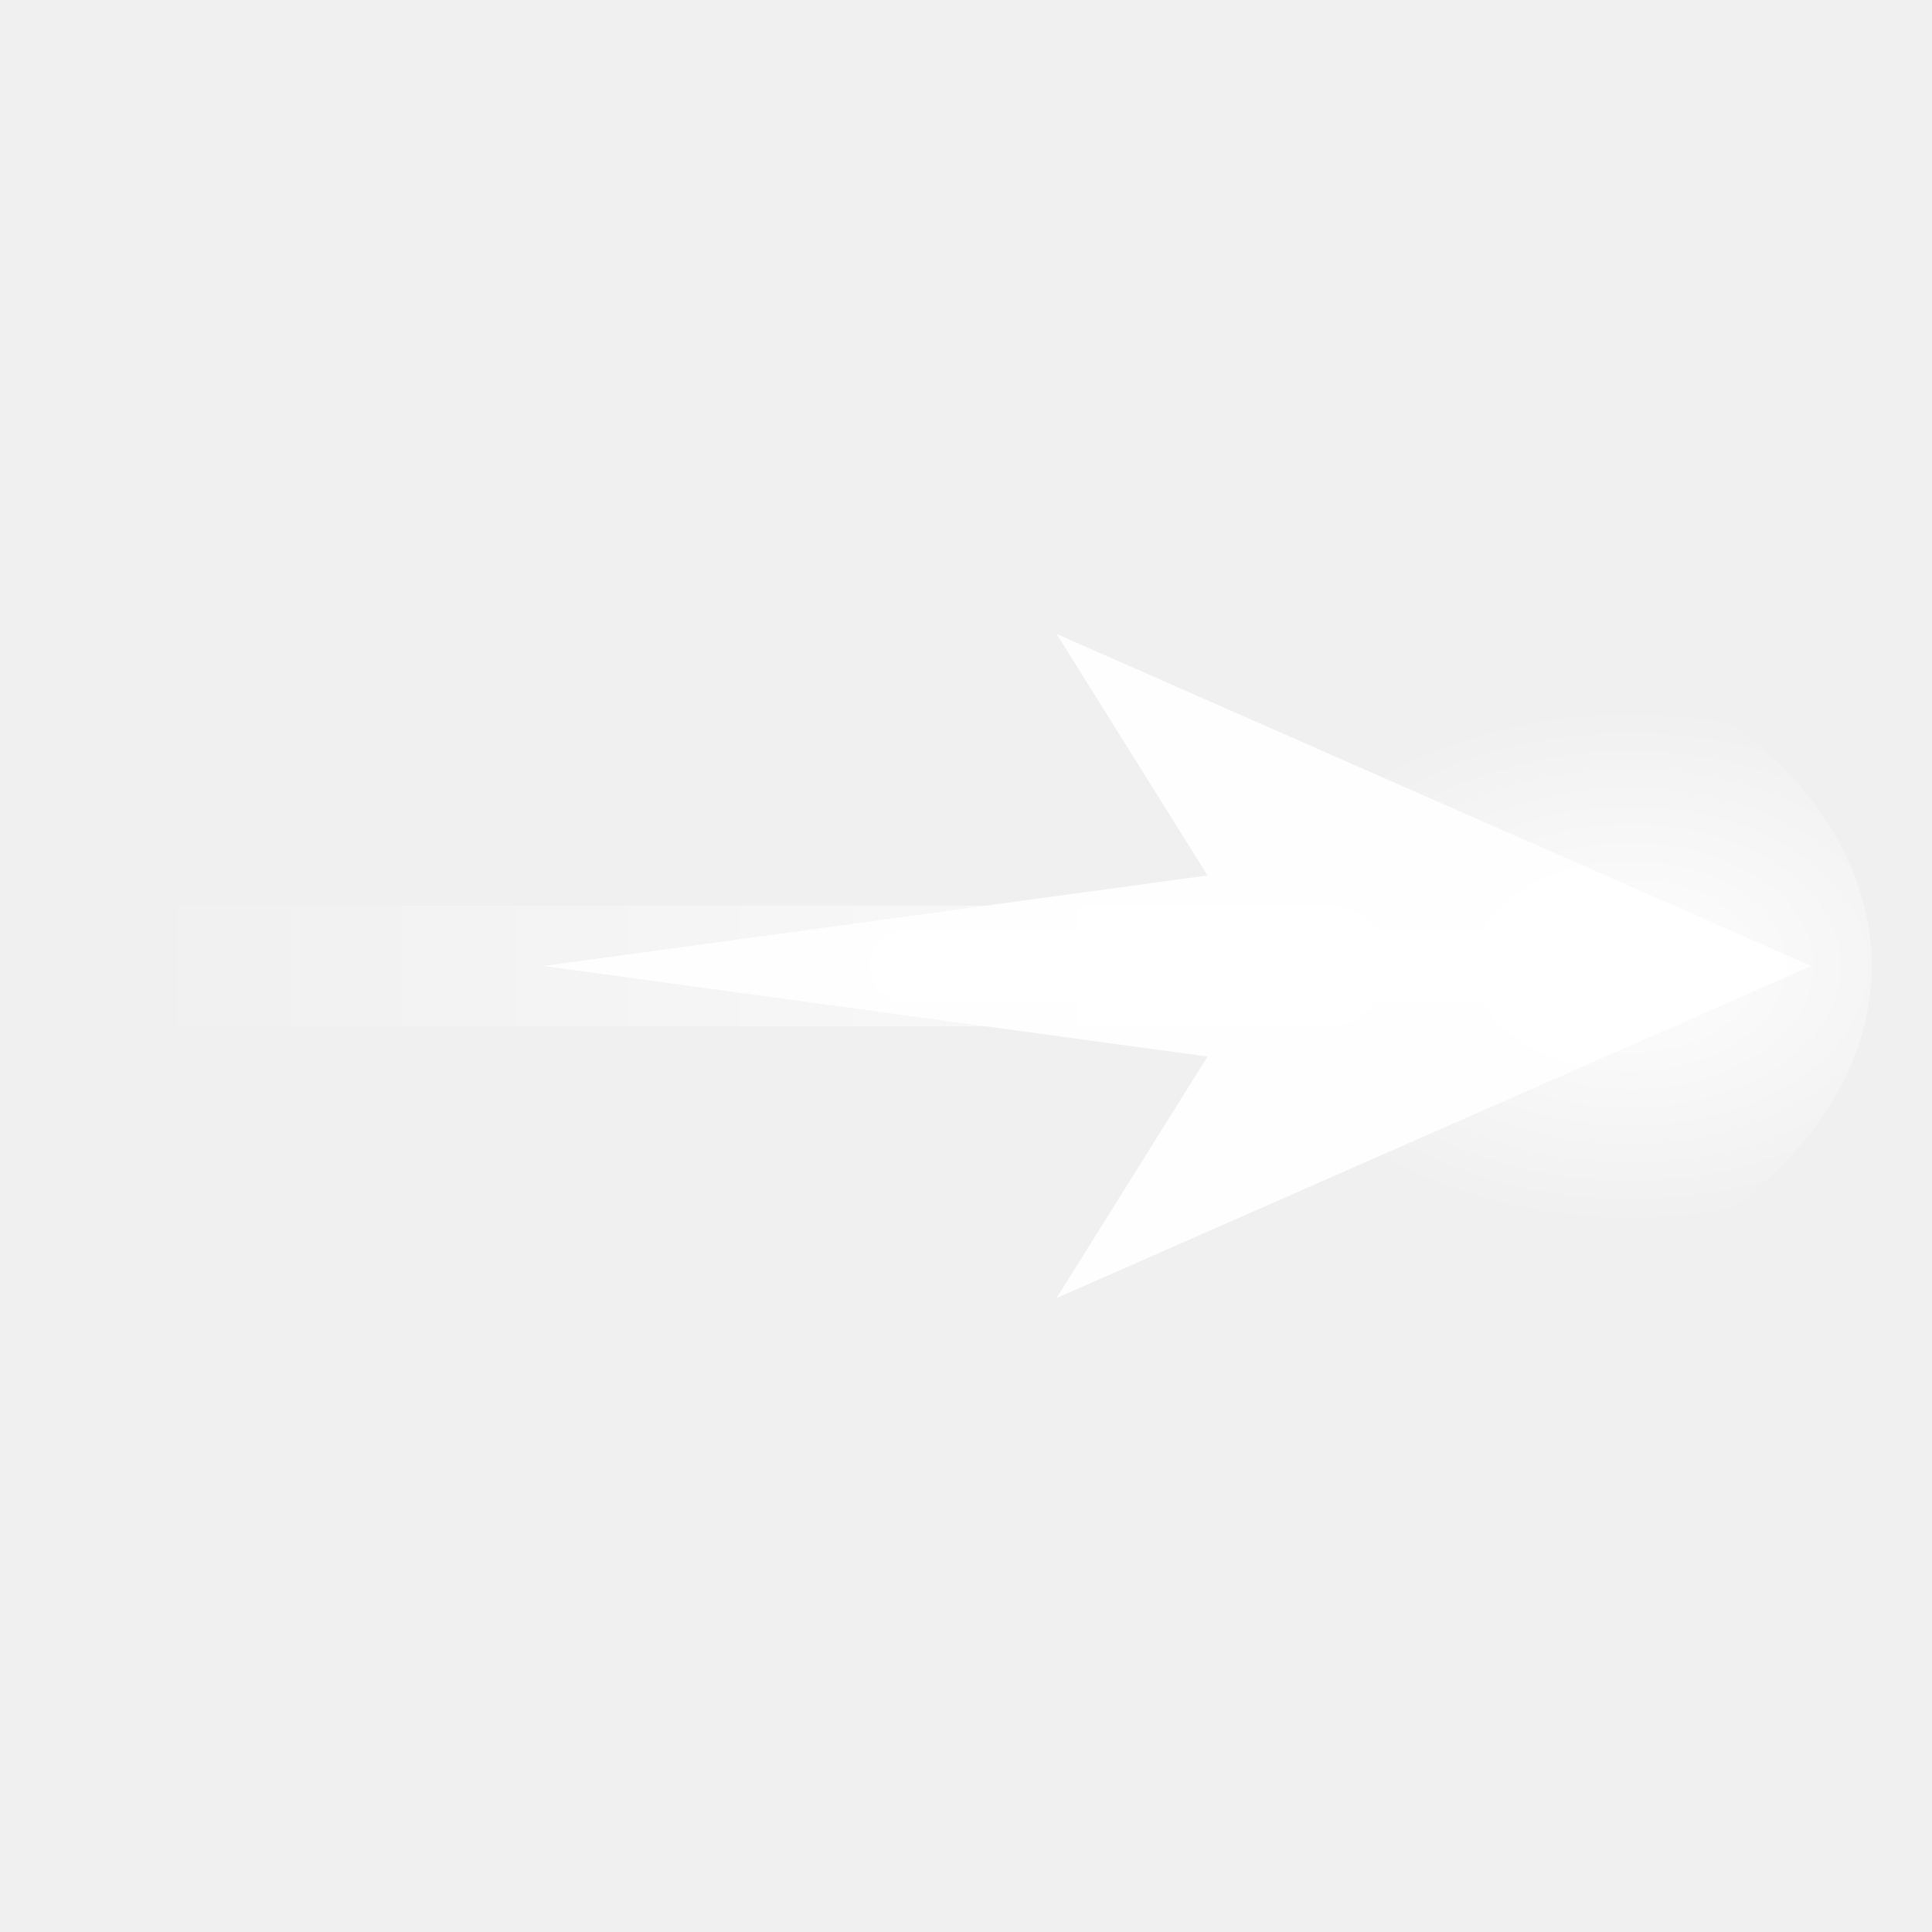
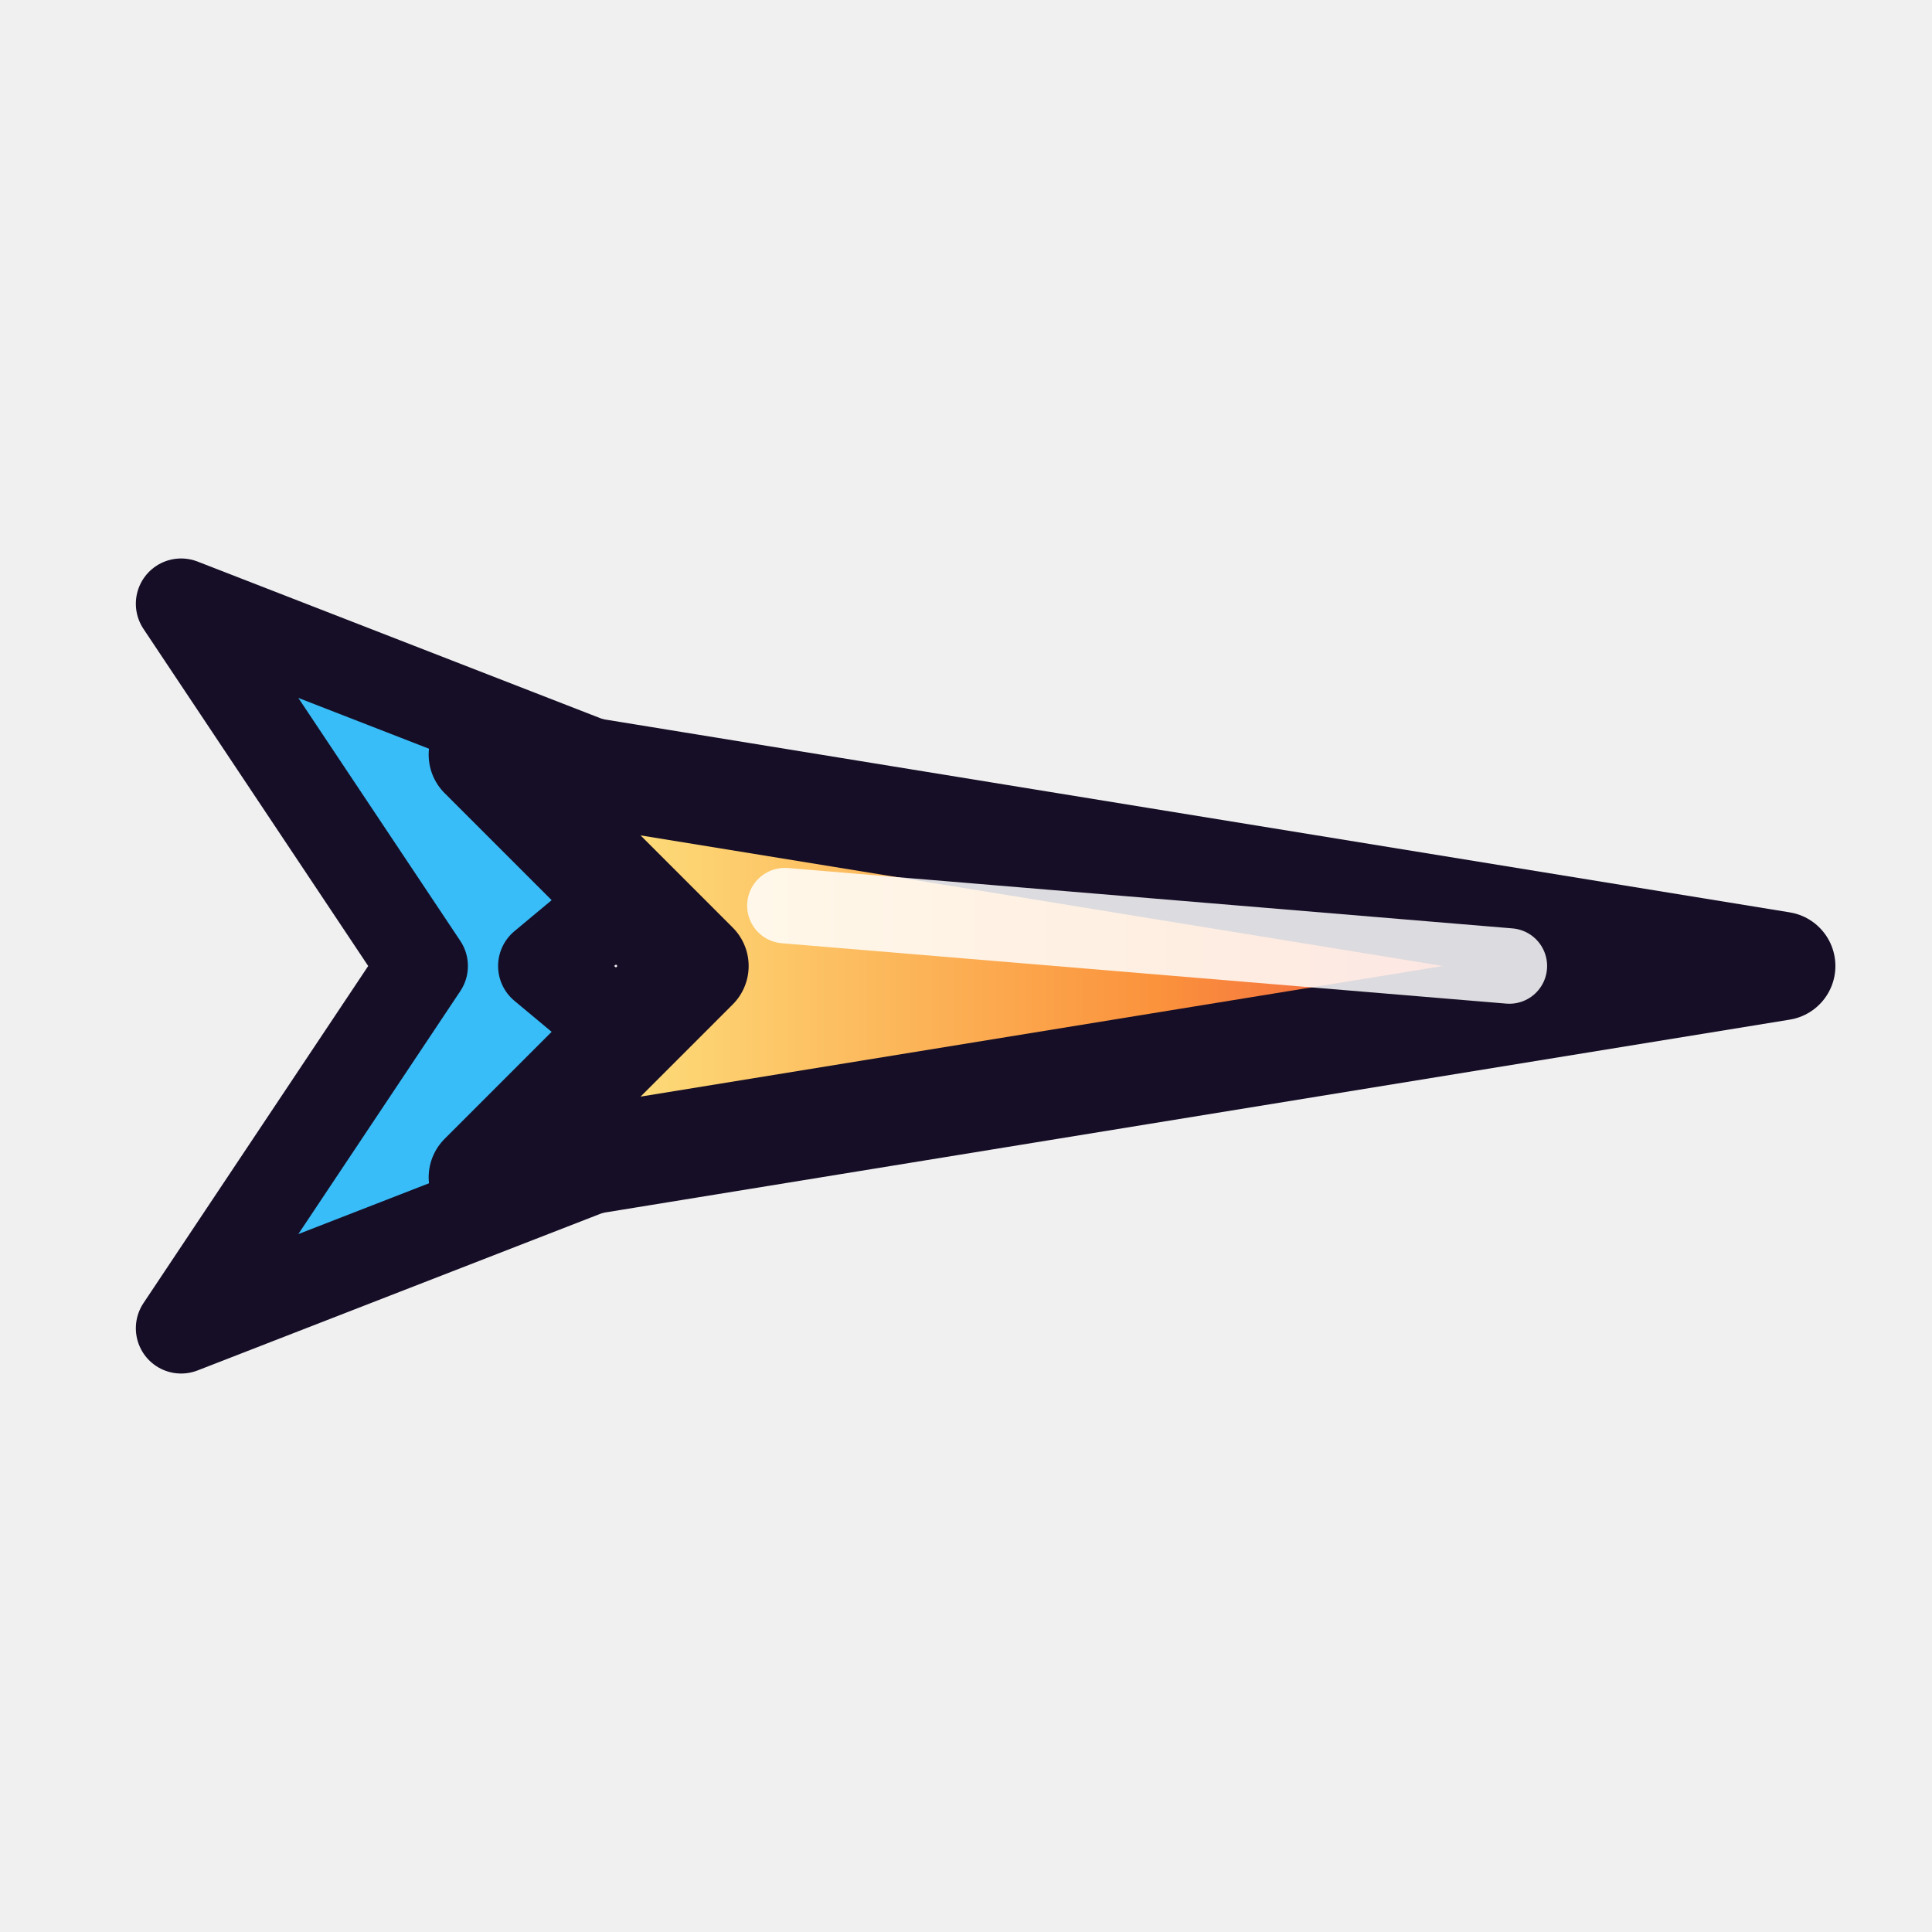
- <svg xmlns="http://www.w3.org/2000/svg" viewBox="0 0 64 64" width="64" height="64" fill="none">
+ <svg xmlns="http://www.w3.org/2000/svg" viewBox="0 0 64 64" fill="none">
  <defs>
-     <linearGradient id="needle-wake" x1="4" y1="32" x2="60" y2="32" gradientUnits="userSpaceOnUse">
-       <stop offset="0%" stop-color="#FFFFFF" stop-opacity="0" />
-       <stop offset="45%" stop-color="#FFFFFF" stop-opacity="0.45" />
-       <stop offset="100%" stop-color="#FFFFFF" stop-opacity="1" />
+     <linearGradient id="p2_ndl_a" x1="0%" y1="50%" x2="100%" y2="50%">
+       <stop offset="0%" stop-color="#fef08a" />
+       <stop offset="52%" stop-color="#fb923c" />
+       <stop offset="100%" stop-color="#e11d48" />
    </linearGradient>
-     <radialGradient id="needle-tip" cx="78%" cy="50%" r="36%">
-       <stop offset="0%" stop-color="#FFFFFF" stop-opacity="0.95" />
-       <stop offset="100%" stop-color="#FFFFFF" stop-opacity="0" />
-     </radialGradient>
  </defs>
-   <ellipse cx="44" cy="32" rx="18" ry="12" fill="url(#needle-tip)" />
-   <path d="M4 32H44" stroke="url(#needle-wake)" stroke-width="4" stroke-linecap="round" />
-   <path d="M60 32L35 21L40 29L18 32L40 35L35 43L60 32Z" fill="#FFFFFF" fill-opacity="0.92" />
-   <path d="M56 32H30" stroke="#FFFFFF" stroke-width="2.4" stroke-linecap="round" />
+   <path d="M6 20 L24 27 L18 32 L24 37 L6 44 L14 32 Z" fill="#38bdf8" stroke="#160e26" stroke-width="3" stroke-linejoin="round" />
+   <path d="M16 25 L59 32 L16 39 L23 32 Z" fill="url(#p2_ndl_a)" stroke="#160e26" stroke-width="3.6" stroke-linejoin="round" />
+   <path d="M26 30 L50 32" stroke="#fff" stroke-width="2.5" stroke-linecap="round" opacity="0.85" />
</svg>
